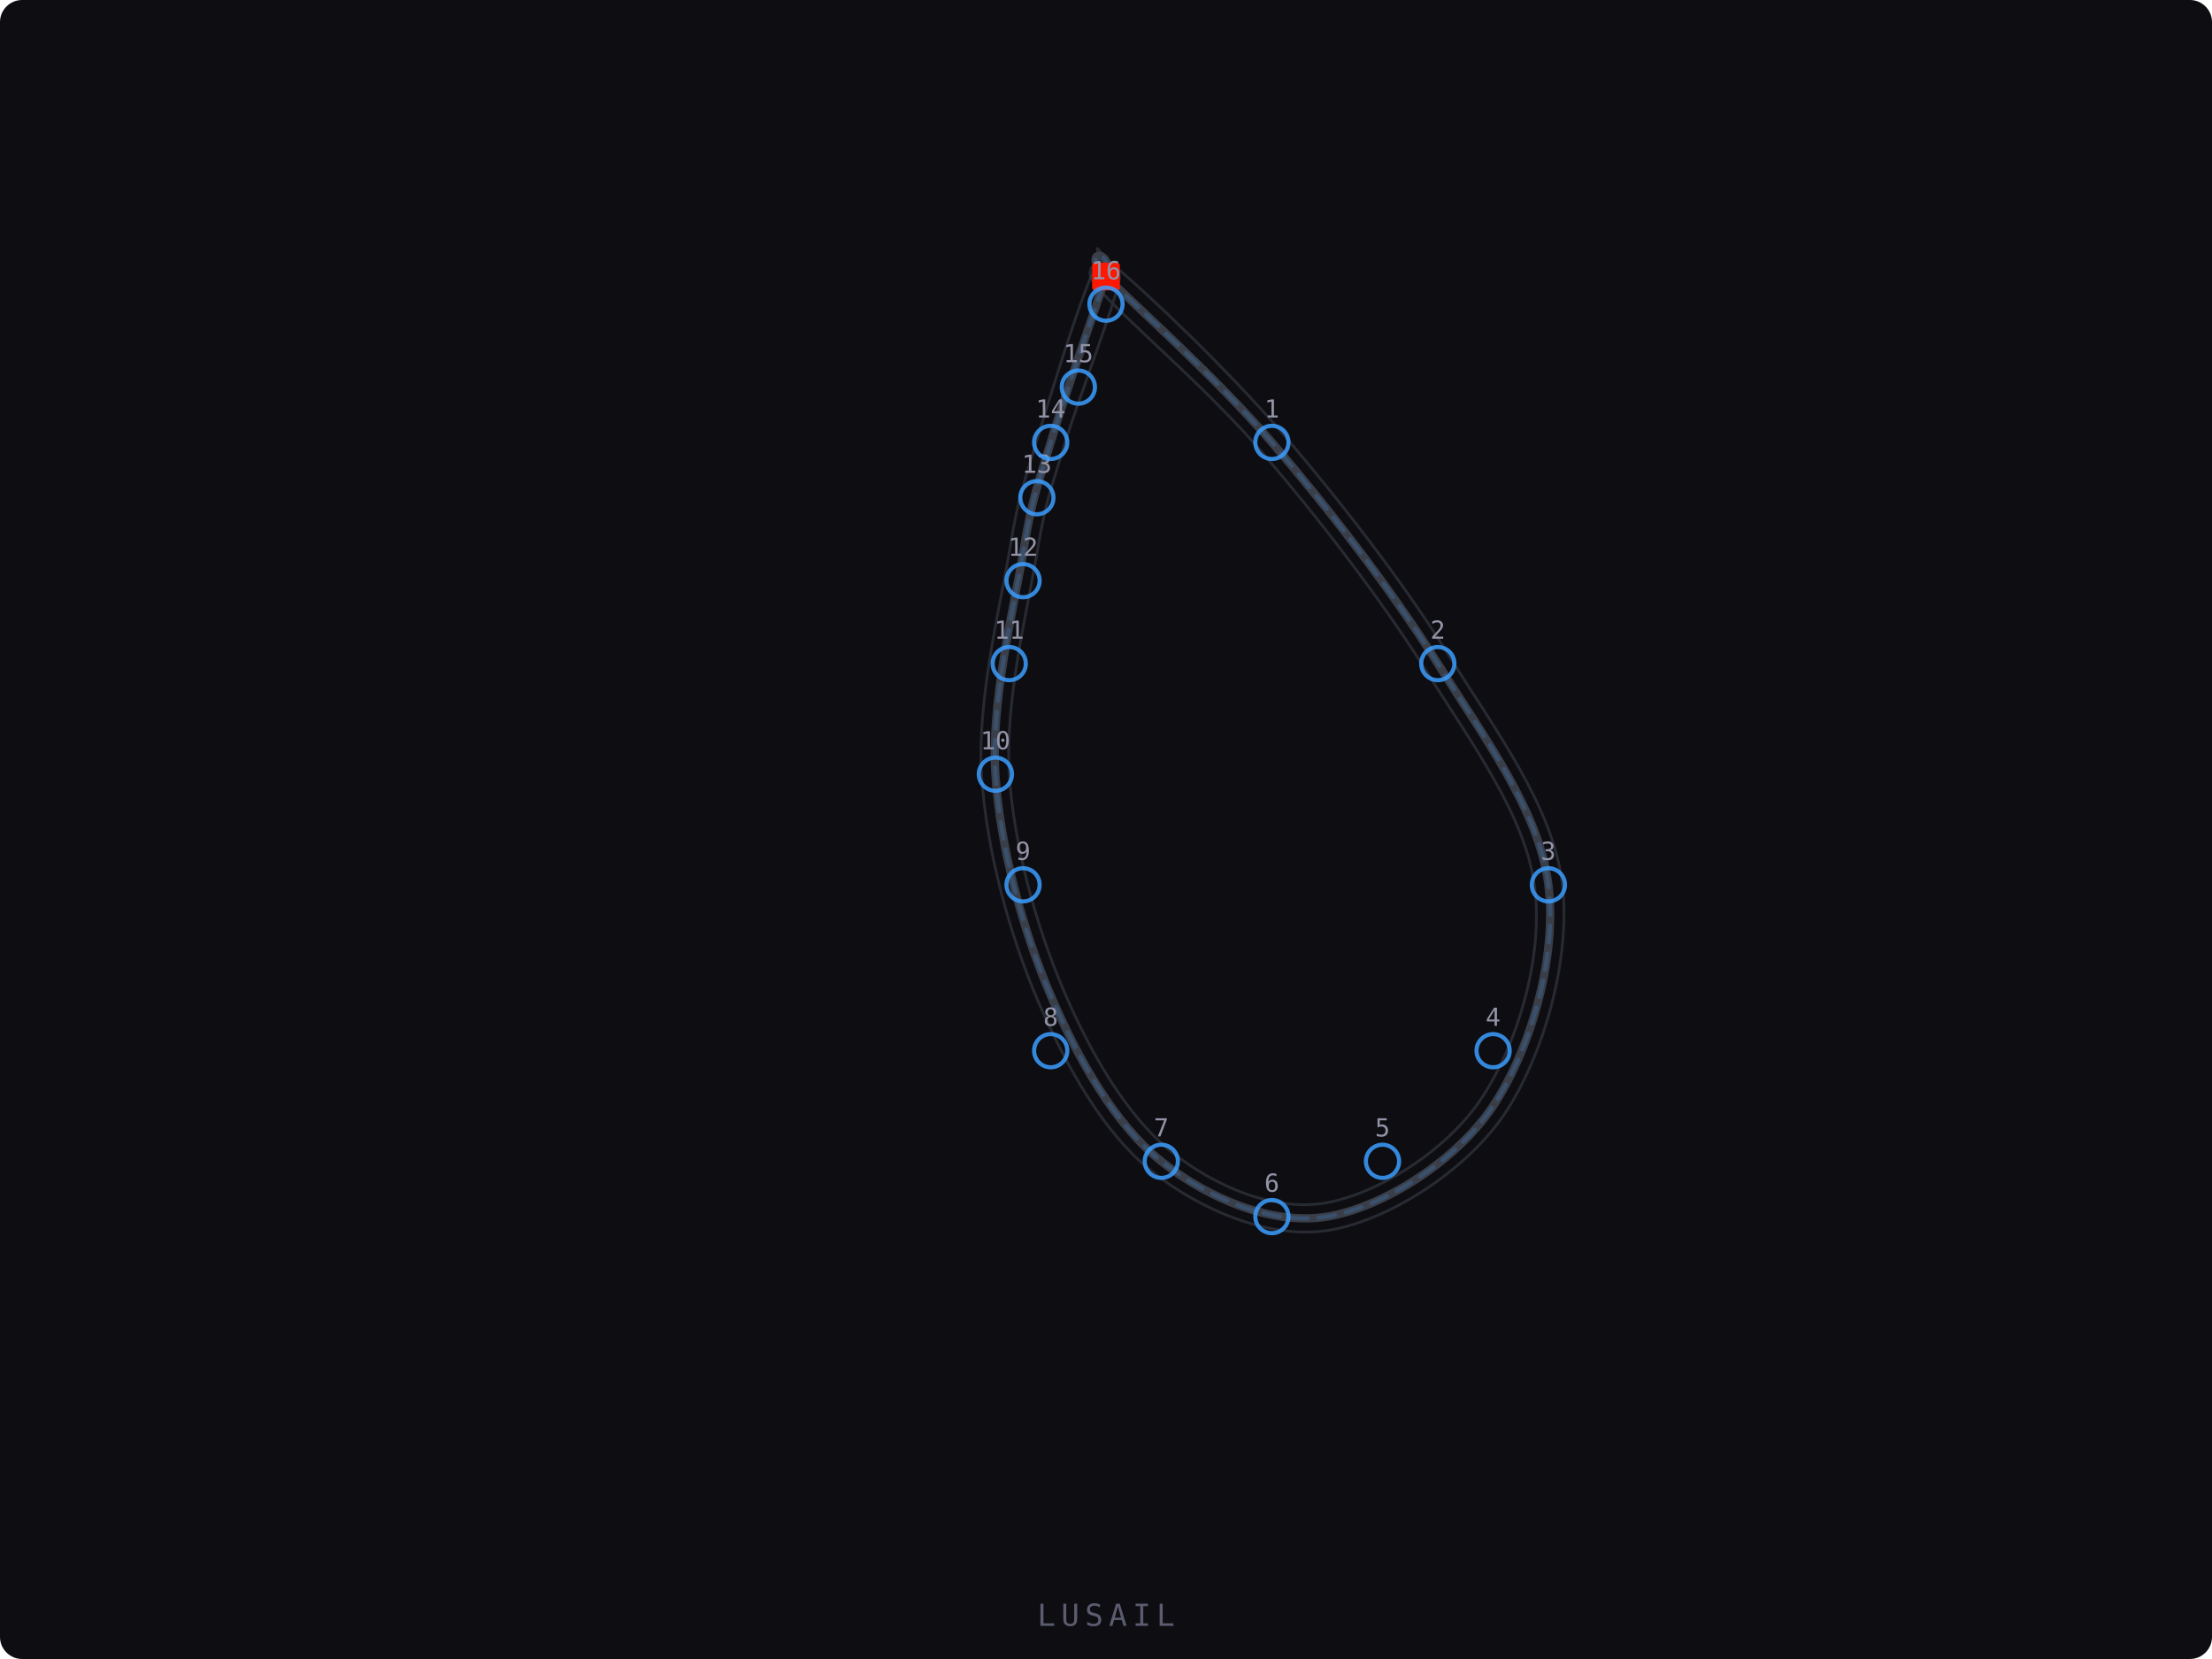
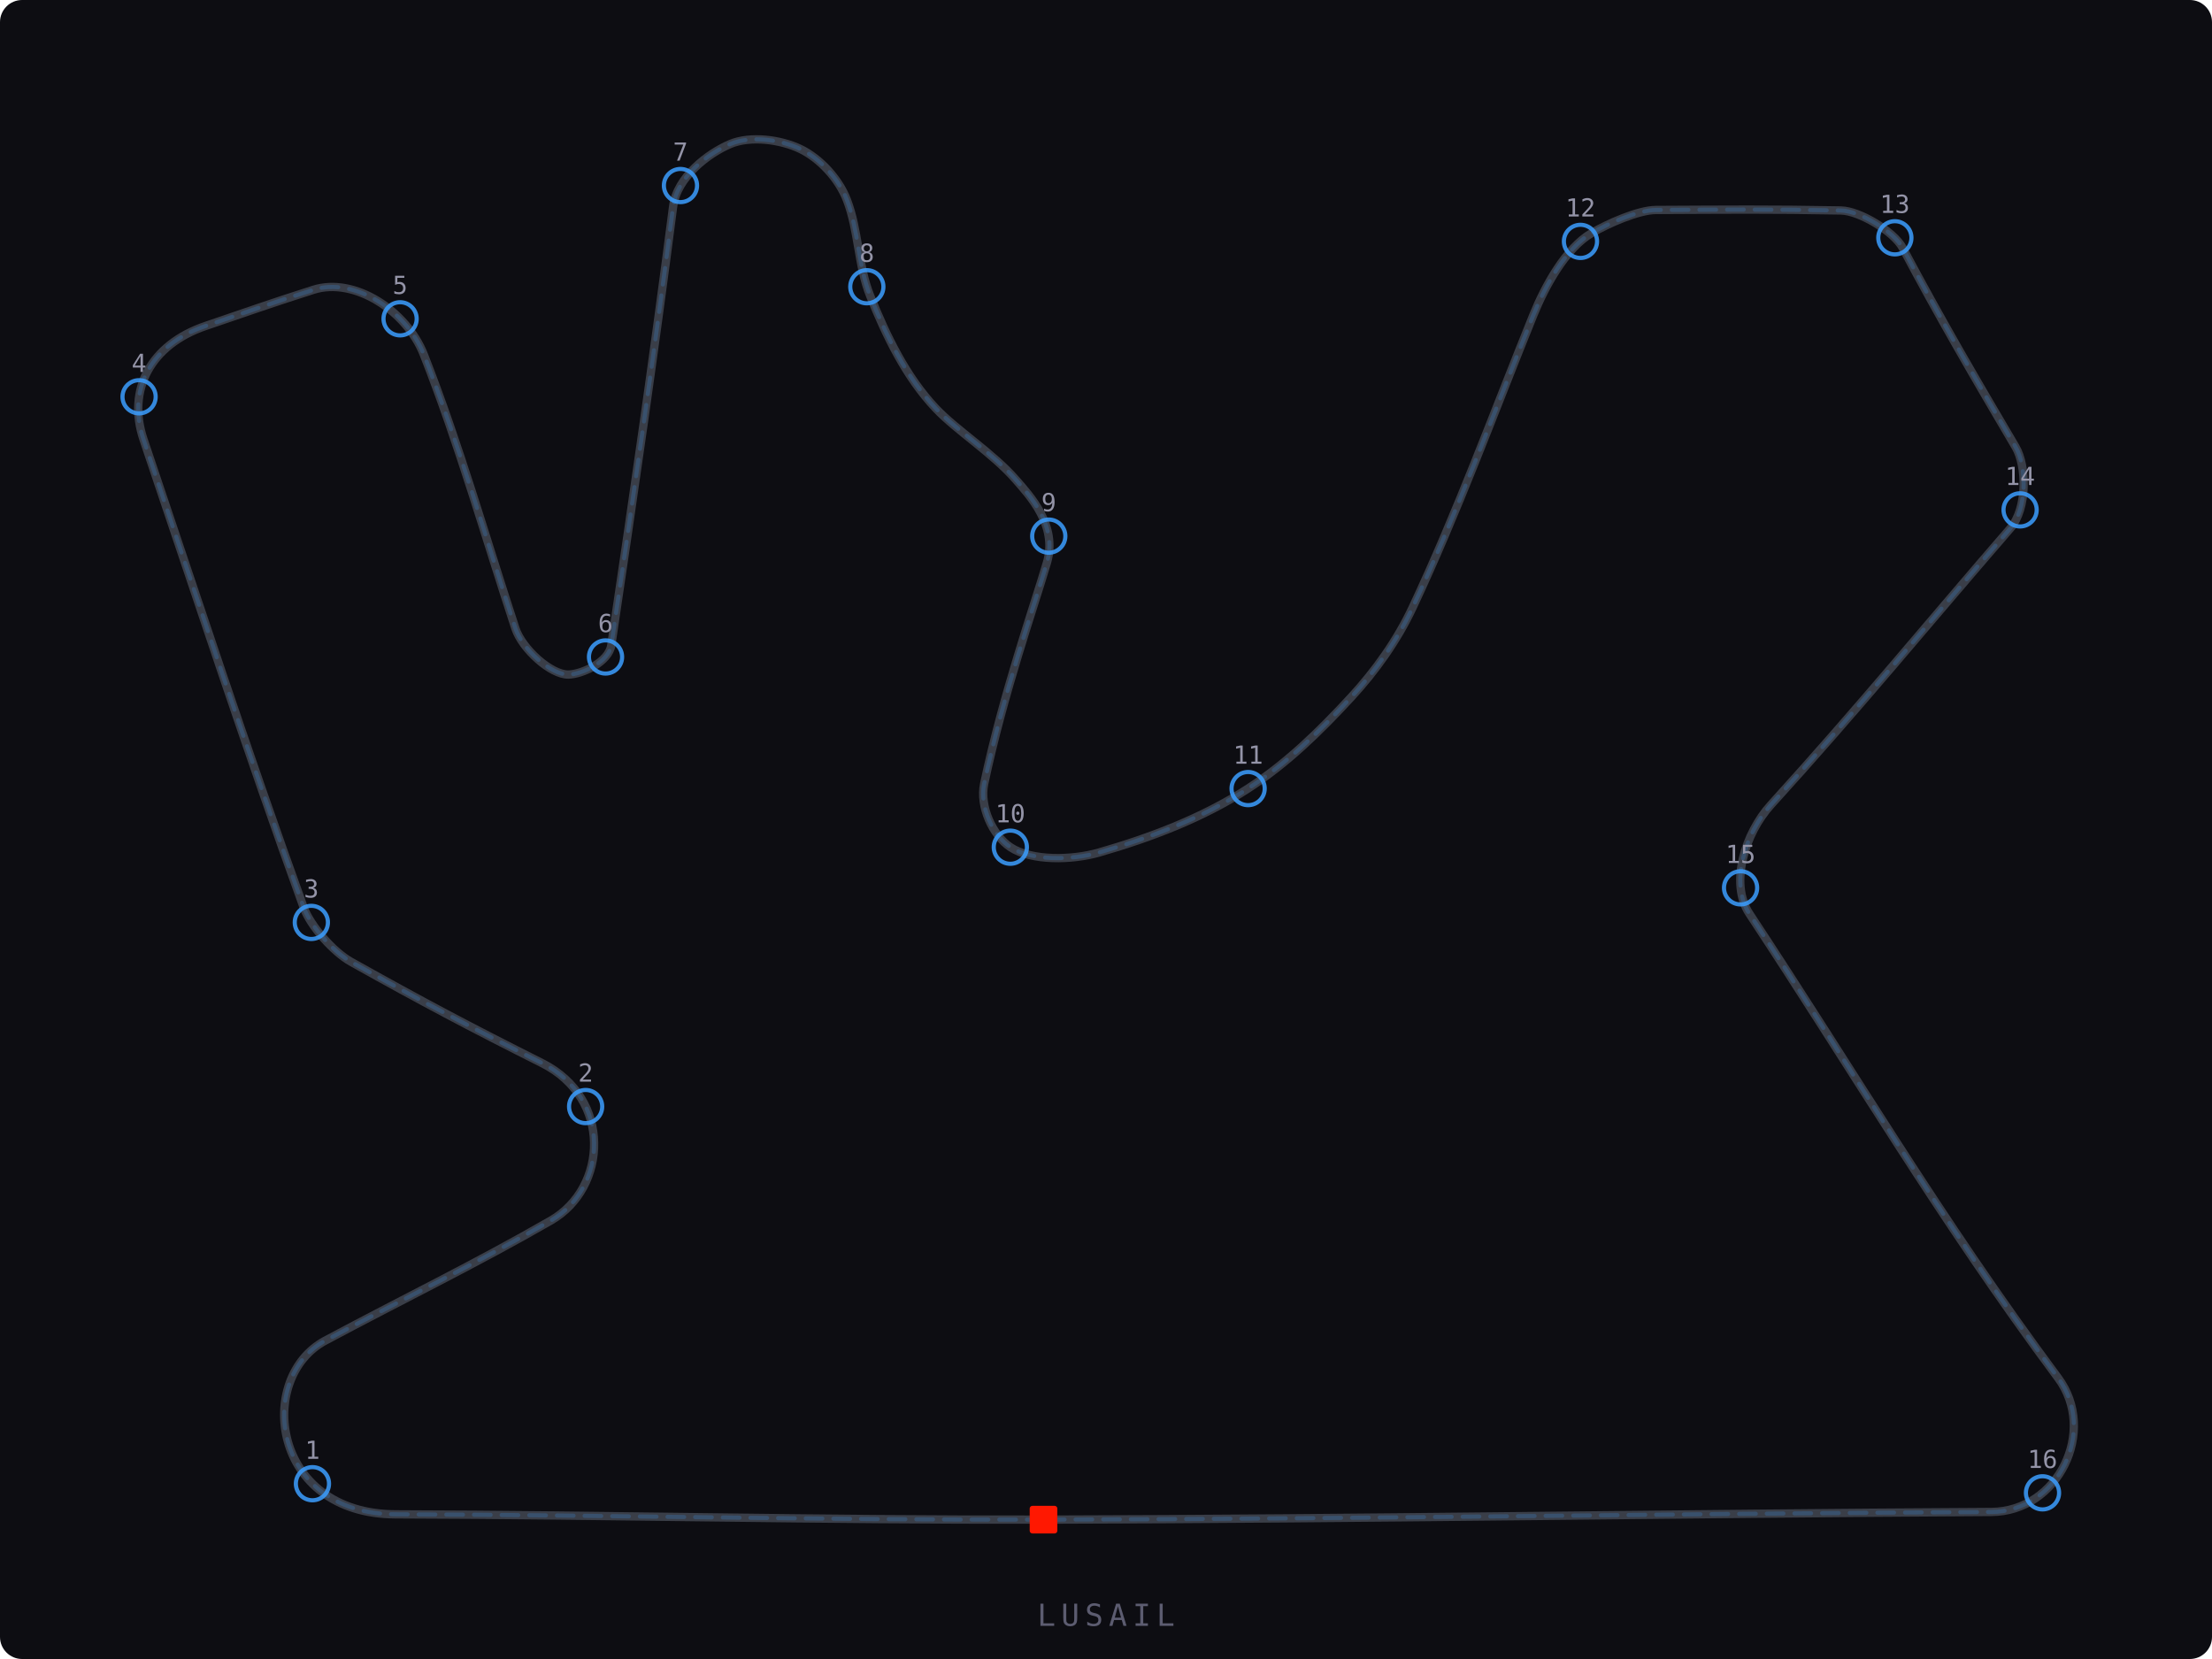
<svg xmlns="http://www.w3.org/2000/svg" viewBox="0 0 800 600" width="800" height="600">
  <defs>
    <style>
      .track-bg { fill: #0d0d12; }
      .track-line { fill: none; stroke: #3a3e48; stroke-width: 3; stroke-linecap: round; stroke-linejoin: round; }
      .track-line-accent { fill: none; stroke: rgba(59,158,255,0.20); stroke-width: 1.5; stroke-linecap: round; stroke-dasharray: 6,4; }
      .track-edge { fill: none; stroke: #3a3e48; stroke-width: 1; stroke-linecap: round; stroke-linejoin: round; opacity: 0.6; }
    </style>
  </defs>
  <rect class="track-bg" width="800" height="600" rx="8" />
-   <path class="track-edge" d="M 396.5 103.5 C 405.0 113.8 436.3 140.1 456.2 163.3 C 476.1 186.4 499.3 216.4 515.8 242.6 C 532.2 268.9 551.7 294.9 555.0 320.6 C 558.4 346.4 548.5 378.2 535.8 397.2 C 523.2 416.3 498.0 431.9 479.2 435.1 C 460.4 438.2 438.9 428.9 423.1 416.1 C 407.4 403.3 394.3 380.8 384.6 358.0 C 374.9 335.3 366.6 305.9 365.0 279.7 C 363.4 253.5 371.6 220.5 374.9 200.8 C 378.2 181.1 379.8 178.0 384.8 161.4 C 389.8 144.9 402.8 111.2 404.7 101.6 C 406.7 91.9 387.9 93.3 396.5 103.5 Z" />
-   <path class="track-edge" d="M 403.5 96.5 C 415.0 106.2 443.7 133.3 463.8 156.7 C 483.9 180.2 507.4 210.2 524.2 237.4 C 541.1 264.5 561.6 291.8 565.0 319.4 C 568.3 347.0 558.2 381.8 544.2 402.8 C 530.1 423.7 502.0 441.4 480.8 444.9 C 459.6 448.5 434.4 437.7 416.9 423.9 C 399.3 410.1 385.7 385.9 375.4 362.0 C 365.1 338.0 356.7 307.4 355.0 280.3 C 353.3 253.2 361.7 219.5 365.1 199.2 C 368.4 178.9 370.2 175.4 375.2 158.6 C 380.2 141.8 390.5 108.8 395.3 98.4 C 400.0 88.1 392.1 86.7 403.5 96.5 Z" />
-   <path class="track-line" d="M 400.0 100.0 C 410.0 110.0 440.0 136.7 460.0 160.0 C 480.0 183.3 503.3 213.3 520.0 240.0 C 536.7 266.7 556.7 293.3 560.0 320.0 C 563.3 346.7 553.3 380.0 540.0 400.0 C 526.7 420.0 500.0 436.7 480.0 440.0 C 460.0 443.3 436.7 433.3 420.0 420.0 C 403.3 406.7 390.0 383.3 380.0 360.0 C 370.0 336.7 361.7 306.7 360.0 280.0 C 358.3 253.3 366.7 220.0 370.0 200.0 C 373.3 180.0 375.0 176.7 380.0 160.0 C 385.0 143.3 396.7 110.0 400.0 100.0 C 403.3 90.0 390.0 90.0 400.0 100.0 Z" />
-   <path class="track-line-accent" d="M 400.0 100.0 C 410.0 110.0 440.0 136.7 460.0 160.0 C 480.0 183.3 503.3 213.3 520.0 240.0 C 536.7 266.7 556.7 293.3 560.0 320.0 C 563.3 346.7 553.3 380.0 540.0 400.0 C 526.7 420.0 500.0 436.7 480.0 440.0 C 460.0 443.3 436.7 433.3 420.0 420.0 C 403.3 406.7 390.0 383.3 380.0 360.0 C 370.0 336.7 361.7 306.7 360.0 280.0 C 358.3 253.3 366.7 220.0 370.0 200.0 C 373.3 180.0 375.0 176.7 380.0 160.0 C 385.0 143.3 396.7 110.0 400.0 100.0 C 403.3 90.0 390.0 90.0 400.0 100.0 Z" />
-   <rect x="395.0" y="95.0" width="10" height="10" fill="#FF1801" rx="1" />
-   <circle cx="460.0" cy="160.0" r="6" fill="none" stroke="#3B9EFF" stroke-width="1.5" opacity="0.85" />
-   <text x="460.0" y="151.0" text-anchor="middle" fill="#9494a8" font-size="9" font-family="monospace">1</text>
-   <circle cx="520.0" cy="240.0" r="6" fill="none" stroke="#3B9EFF" stroke-width="1.5" opacity="0.85" />
-   <text x="520.0" y="231.0" text-anchor="middle" fill="#9494a8" font-size="9" font-family="monospace">2</text>
-   <circle cx="560.0" cy="320.0" r="6" fill="none" stroke="#3B9EFF" stroke-width="1.5" opacity="0.85" />
-   <text x="560.0" y="311.0" text-anchor="middle" fill="#9494a8" font-size="9" font-family="monospace">3</text>
-   <circle cx="540.0" cy="380.0" r="6" fill="none" stroke="#3B9EFF" stroke-width="1.5" opacity="0.85" />
-   <text x="540.0" y="371.0" text-anchor="middle" fill="#9494a8" font-size="9" font-family="monospace">4</text>
-   <circle cx="500.0" cy="420.0" r="6" fill="none" stroke="#3B9EFF" stroke-width="1.5" opacity="0.85" />
-   <text x="500.0" y="411.0" text-anchor="middle" fill="#9494a8" font-size="9" font-family="monospace">5</text>
-   <circle cx="460.0" cy="440.0" r="6" fill="none" stroke="#3B9EFF" stroke-width="1.5" opacity="0.85" />
-   <text x="460.0" y="431.0" text-anchor="middle" fill="#9494a8" font-size="9" font-family="monospace">6</text>
-   <circle cx="420.0" cy="420.0" r="6" fill="none" stroke="#3B9EFF" stroke-width="1.5" opacity="0.85" />
-   <text x="420.0" y="411.0" text-anchor="middle" fill="#9494a8" font-size="9" font-family="monospace">7</text>
-   <circle cx="380.0" cy="380.0" r="6" fill="none" stroke="#3B9EFF" stroke-width="1.5" opacity="0.85" />
-   <text x="380.0" y="371.0" text-anchor="middle" fill="#9494a8" font-size="9" font-family="monospace">8</text>
-   <circle cx="370.0" cy="320.0" r="6" fill="none" stroke="#3B9EFF" stroke-width="1.5" opacity="0.85" />
-   <text x="370.0" y="311.0" text-anchor="middle" fill="#9494a8" font-size="9" font-family="monospace">9</text>
-   <circle cx="360.0" cy="280.0" r="6" fill="none" stroke="#3B9EFF" stroke-width="1.5" opacity="0.85" />
-   <text x="360.0" y="271.0" text-anchor="middle" fill="#9494a8" font-size="9" font-family="monospace">10</text>
-   <circle cx="365.0" cy="240.0" r="6" fill="none" stroke="#3B9EFF" stroke-width="1.5" opacity="0.85" />
-   <text x="365.0" y="231.0" text-anchor="middle" fill="#9494a8" font-size="9" font-family="monospace">11</text>
-   <circle cx="370.0" cy="210.0" r="6" fill="none" stroke="#3B9EFF" stroke-width="1.5" opacity="0.85" />
-   <text x="370.0" y="201.0" text-anchor="middle" fill="#9494a8" font-size="9" font-family="monospace">12</text>
-   <circle cx="375.0" cy="180.0" r="6" fill="none" stroke="#3B9EFF" stroke-width="1.5" opacity="0.85" />
-   <text x="375.0" y="171.0" text-anchor="middle" fill="#9494a8" font-size="9" font-family="monospace">13</text>
-   <circle cx="380.0" cy="160.0" r="6" fill="none" stroke="#3B9EFF" stroke-width="1.5" opacity="0.85" />
-   <text x="380.0" y="151.0" text-anchor="middle" fill="#9494a8" font-size="9" font-family="monospace">14</text>
-   <circle cx="390.0" cy="140.0" r="6" fill="none" stroke="#3B9EFF" stroke-width="1.5" opacity="0.85" />
-   <text x="390.0" y="131.0" text-anchor="middle" fill="#9494a8" font-size="9" font-family="monospace">15</text>
-   <circle cx="400.0" cy="110.0" r="6" fill="none" stroke="#3B9EFF" stroke-width="1.5" opacity="0.85" />
-   <text x="400.0" y="101.0" text-anchor="middle" fill="#9494a8" font-size="9" font-family="monospace">16</text>
-   <text x="400.0" y="588" text-anchor="middle" fill="#5c5c70" font-size="11" font-family="monospace" letter-spacing="2">LUSAIL</text>
+   <path class="track-edge" d="M 377.42 549.59 c -80.51 0.19 -157.92 -1.70 -234.32 -1.91 c -45.10 -0.13 -50.46 -49.44 -25.53 -62.79 c 28.01 -15.00 54.35 -27.74 81.69 -43.49 c 20.53 -11.82 22.15 -44.16 -3.17 -56.88 c -26.79 -13.46 -43.35 -22.24 -69.19 -36.70 c -6.30 -3.53 -14.62 -12.88 -17.08 -19.66 c -20.88 -57.75 -38.15 -110.74 -57.92 -169.25 c -6.03 -17.83 2.47 -34.27 22.53 -41.05 c 15.44 -5.22 22.30 -7.76 38.91 -13.05 c 14.88 -4.74 33.74 7.60 39.96 23.48 c 13.02 33.20 22.29 66.18 33.10 98.97 c 2.47 7.48 12.87 16.83 19.19 16.70 c 5.00 -0.11 14.59 -4.55 15.49 -10.61 c 7.88 -52.92 15.57 -105.81 22.36 -158.63 c 1.38 -10.76 12.71 -19.26 20.60 -22.61 c 7.37 -3.14 18.31 -1.62 25.35 1.74 c 7.04 3.36 13.90 10.68 16.90 18.44 c 4.27 11.03 3.96 23.68 8.45 34.79 c 5.83 14.41 12.91 29.25 23.77 40.70 c 7.46 7.87 20.55 16.14 28.84 25.66 c 5.06 5.81 15.24 16.57 11.30 30.00 c -4.66 15.87 -15.69 47.04 -22.71 80.01 c -1.75 8.20 3.07 18.72 9.51 22.96 c 7.65 5.04 22.25 4.73 32.04 1.91 c 18.38 -5.29 37.27 -12.37 53.87 -23.13 c 14.15 -9.18 25.92 -20.69 37.32 -33.05 c 8.79 -9.52 16.62 -20.53 22.18 -32.35 c 16.26 -34.56 29.20 -70.05 43.66 -105.76 c 4.32 -10.67 11.75 -24.24 21.13 -29.74 c 5.69 -3.34 16.83 -8.32 23.24 -8.35 c 26.01 -0.12 40.56 -0.30 66.90 0.18 c 6.79 0.12 19.22 7.66 22.36 13.57 c 13.92 26.15 26.11 47.01 40.84 72.01 c 3.97 6.74 4.33 22.16 -1.94 29.40 c -31.24 36.08 -54.27 64.38 -86.62 100.02 c -9.22 10.16 -15.04 28.28 -7.75 39.31 c 37.62 56.90 68.68 110.09 111.62 167.86 c 14.42 19.39 -0.07 48.40 -24.12 48.53 c -116.19 0.61 -225.17 2.51 -342.77 2.78 z" />
+   <path class="track-line" d="M 377.42 549.59 c -80.51 0.19 -157.92 -1.70 -234.32 -1.91 c -45.10 -0.13 -50.46 -49.44 -25.53 -62.79 c 28.01 -15.00 54.35 -27.74 81.69 -43.49 c 20.53 -11.82 22.15 -44.16 -3.17 -56.88 c -26.79 -13.46 -43.35 -22.24 -69.19 -36.70 c -6.30 -3.53 -14.62 -12.88 -17.08 -19.66 c -20.88 -57.75 -38.15 -110.74 -57.92 -169.25 c -6.03 -17.83 2.47 -34.27 22.53 -41.05 c 15.44 -5.22 22.30 -7.76 38.91 -13.05 c 14.88 -4.74 33.74 7.60 39.96 23.48 c 13.02 33.20 22.29 66.18 33.10 98.97 c 2.47 7.48 12.87 16.83 19.19 16.70 c 5.00 -0.11 14.59 -4.55 15.49 -10.61 c 7.88 -52.92 15.57 -105.81 22.36 -158.63 c 1.38 -10.76 12.71 -19.26 20.60 -22.61 c 7.37 -3.14 18.31 -1.62 25.35 1.74 c 7.04 3.36 13.90 10.68 16.90 18.44 c 4.27 11.03 3.96 23.68 8.45 34.79 c 5.83 14.41 12.91 29.25 23.77 40.70 c 7.46 7.87 20.55 16.14 28.84 25.66 c 5.06 5.81 15.24 16.57 11.30 30.00 c -4.66 15.87 -15.69 47.04 -22.71 80.01 c -1.75 8.20 3.07 18.72 9.51 22.96 c 7.65 5.04 22.25 4.73 32.04 1.91 c 18.38 -5.29 37.27 -12.37 53.87 -23.13 c 14.15 -9.18 25.92 -20.69 37.32 -33.05 c 8.79 -9.52 16.62 -20.53 22.18 -32.35 c 16.26 -34.56 29.20 -70.05 43.66 -105.76 c 4.32 -10.67 11.75 -24.24 21.13 -29.74 c 5.69 -3.34 16.83 -8.32 23.24 -8.35 c 26.01 -0.12 40.56 -0.30 66.90 0.18 c 6.79 0.12 19.22 7.66 22.36 13.57 c 13.92 26.15 26.11 47.01 40.84 72.01 c 3.97 6.74 4.33 22.16 -1.94 29.40 c -31.24 36.08 -54.27 64.38 -86.62 100.02 c -9.22 10.16 -15.04 28.28 -7.75 39.31 c 37.62 56.90 68.68 110.09 111.62 167.86 c 14.42 19.39 -0.07 48.40 -24.12 48.53 c -116.19 0.61 -225.17 2.51 -342.77 2.78 z" />
+   <path class="track-line-accent" d="M 377.42 549.59 c -80.51 0.19 -157.92 -1.70 -234.32 -1.91 c -45.10 -0.13 -50.46 -49.44 -25.53 -62.79 c 28.01 -15.00 54.35 -27.74 81.69 -43.49 c 20.53 -11.82 22.15 -44.16 -3.17 -56.88 c -26.79 -13.46 -43.35 -22.24 -69.19 -36.70 c -6.30 -3.53 -14.62 -12.88 -17.08 -19.66 c -20.88 -57.75 -38.15 -110.74 -57.92 -169.25 c -6.03 -17.83 2.47 -34.27 22.53 -41.05 c 15.44 -5.22 22.30 -7.76 38.91 -13.05 c 14.88 -4.74 33.74 7.60 39.96 23.48 c 13.02 33.20 22.29 66.18 33.10 98.97 c 2.47 7.48 12.87 16.83 19.19 16.70 c 5.00 -0.11 14.59 -4.55 15.49 -10.61 c 7.88 -52.92 15.57 -105.81 22.36 -158.63 c 1.38 -10.76 12.71 -19.26 20.60 -22.61 c 7.37 -3.14 18.31 -1.62 25.35 1.74 c 7.04 3.36 13.90 10.68 16.90 18.44 c 4.27 11.03 3.96 23.68 8.45 34.79 c 5.83 14.41 12.91 29.25 23.77 40.70 c 7.46 7.87 20.55 16.14 28.84 25.66 c 5.06 5.81 15.24 16.57 11.30 30.00 c -4.66 15.87 -15.69 47.04 -22.71 80.01 c -1.75 8.20 3.07 18.72 9.51 22.96 c 7.65 5.04 22.25 4.73 32.04 1.91 c 18.38 -5.29 37.27 -12.37 53.87 -23.13 c 14.15 -9.18 25.92 -20.69 37.32 -33.05 c 8.79 -9.52 16.62 -20.53 22.18 -32.35 c 16.26 -34.56 29.20 -70.05 43.66 -105.76 c 4.32 -10.67 11.75 -24.24 21.13 -29.74 c 5.69 -3.34 16.83 -8.32 23.24 -8.35 c 26.01 -0.12 40.56 -0.30 66.90 0.18 c 6.79 0.12 19.22 7.66 22.36 13.57 c 13.92 26.15 26.11 47.01 40.84 72.01 c 3.97 6.74 4.33 22.16 -1.94 29.40 c -31.24 36.08 -54.27 64.38 -86.62 100.02 c -9.22 10.16 -15.04 28.28 -7.75 39.31 c 37.62 56.90 68.68 110.09 111.62 167.86 c 14.42 19.39 -0.07 48.40 -24.12 48.53 c -116.19 0.61 -225.17 2.51 -342.77 2.78 z" />
+   <rect x="372.4" y="544.6" width="10" height="10" fill="#FF1801" rx="1" />
+   <circle cx="113.0" cy="536.6" r="6" fill="none" stroke="#3B9EFF" stroke-width="1.5" opacity="0.85" />
+   <text x="113.0" y="527.6" text-anchor="middle" fill="#9494a8" font-size="9" font-family="monospace">1</text>
+   <circle cx="211.8" cy="400.2" r="6" fill="none" stroke="#3B9EFF" stroke-width="1.5" opacity="0.85" />
+   <text x="211.8" y="391.2" text-anchor="middle" fill="#9494a8" font-size="9" font-family="monospace">2</text>
+   <circle cx="112.6" cy="333.6" r="6" fill="none" stroke="#3B9EFF" stroke-width="1.5" opacity="0.85" />
+   <text x="112.6" y="324.6" text-anchor="middle" fill="#9494a8" font-size="9" font-family="monospace">3</text>
+   <circle cx="50.3" cy="143.5" r="6" fill="none" stroke="#3B9EFF" stroke-width="1.5" opacity="0.85" />
+   <text x="50.3" y="134.5" text-anchor="middle" fill="#9494a8" font-size="9" font-family="monospace">4</text>
+   <circle cx="144.7" cy="115.3" r="6" fill="none" stroke="#3B9EFF" stroke-width="1.5" opacity="0.85" />
+   <text x="144.7" y="106.3" text-anchor="middle" fill="#9494a8" font-size="9" font-family="monospace">5</text>
+   <circle cx="219.0" cy="237.6" r="6" fill="none" stroke="#3B9EFF" stroke-width="1.5" opacity="0.85" />
+   <text x="219.0" y="228.6" text-anchor="middle" fill="#9494a8" font-size="9" font-family="monospace">6</text>
+   <circle cx="246.1" cy="67.1" r="6" fill="none" stroke="#3B9EFF" stroke-width="1.5" opacity="0.85" />
+   <text x="246.1" y="58.1" text-anchor="middle" fill="#9494a8" font-size="9" font-family="monospace">7</text>
+   <circle cx="313.5" cy="103.7" r="6" fill="none" stroke="#3B9EFF" stroke-width="1.5" opacity="0.85" />
+   <text x="313.5" y="94.7" text-anchor="middle" fill="#9494a8" font-size="9" font-family="monospace">8</text>
+   <circle cx="379.3" cy="193.9" r="6" fill="none" stroke="#3B9EFF" stroke-width="1.5" opacity="0.85" />
+   <text x="379.3" y="184.9" text-anchor="middle" fill="#9494a8" font-size="9" font-family="monospace">9</text>
+   <circle cx="365.4" cy="306.4" r="6" fill="none" stroke="#3B9EFF" stroke-width="1.5" opacity="0.85" />
+   <text x="365.4" y="297.4" text-anchor="middle" fill="#9494a8" font-size="9" font-family="monospace">10</text>
+   <circle cx="451.4" cy="285.2" r="6" fill="none" stroke="#3B9EFF" stroke-width="1.5" opacity="0.85" />
+   <text x="451.4" y="276.2" text-anchor="middle" fill="#9494a8" font-size="9" font-family="monospace">11</text>
+   <circle cx="571.6" cy="87.3" r="6" fill="none" stroke="#3B9EFF" stroke-width="1.5" opacity="0.85" />
+   <text x="571.6" y="78.3" text-anchor="middle" fill="#9494a8" font-size="9" font-family="monospace">12</text>
+   <circle cx="685.3" cy="86.0" r="6" fill="none" stroke="#3B9EFF" stroke-width="1.5" opacity="0.85" />
+   <text x="685.3" y="77.0" text-anchor="middle" fill="#9494a8" font-size="9" font-family="monospace">13</text>
+   <circle cx="730.6" cy="184.4" r="6" fill="none" stroke="#3B9EFF" stroke-width="1.5" opacity="0.85" />
+   <text x="730.6" y="175.4" text-anchor="middle" fill="#9494a8" font-size="9" font-family="monospace">14</text>
+   <circle cx="629.5" cy="321.1" r="6" fill="none" stroke="#3B9EFF" stroke-width="1.5" opacity="0.85" />
+   <text x="629.5" y="312.1" text-anchor="middle" fill="#9494a8" font-size="9" font-family="monospace">15</text>
+   <circle cx="738.7" cy="539.9" r="6" fill="none" stroke="#3B9EFF" stroke-width="1.5" opacity="0.85" />
+   <text x="738.7" y="530.9" text-anchor="middle" fill="#9494a8" font-size="9" font-family="monospace">16</text>
+   <text x="400" y="588" text-anchor="middle" fill="#5c5c70" font-size="11" font-family="monospace" letter-spacing="2">LUSAIL</text>
</svg>
